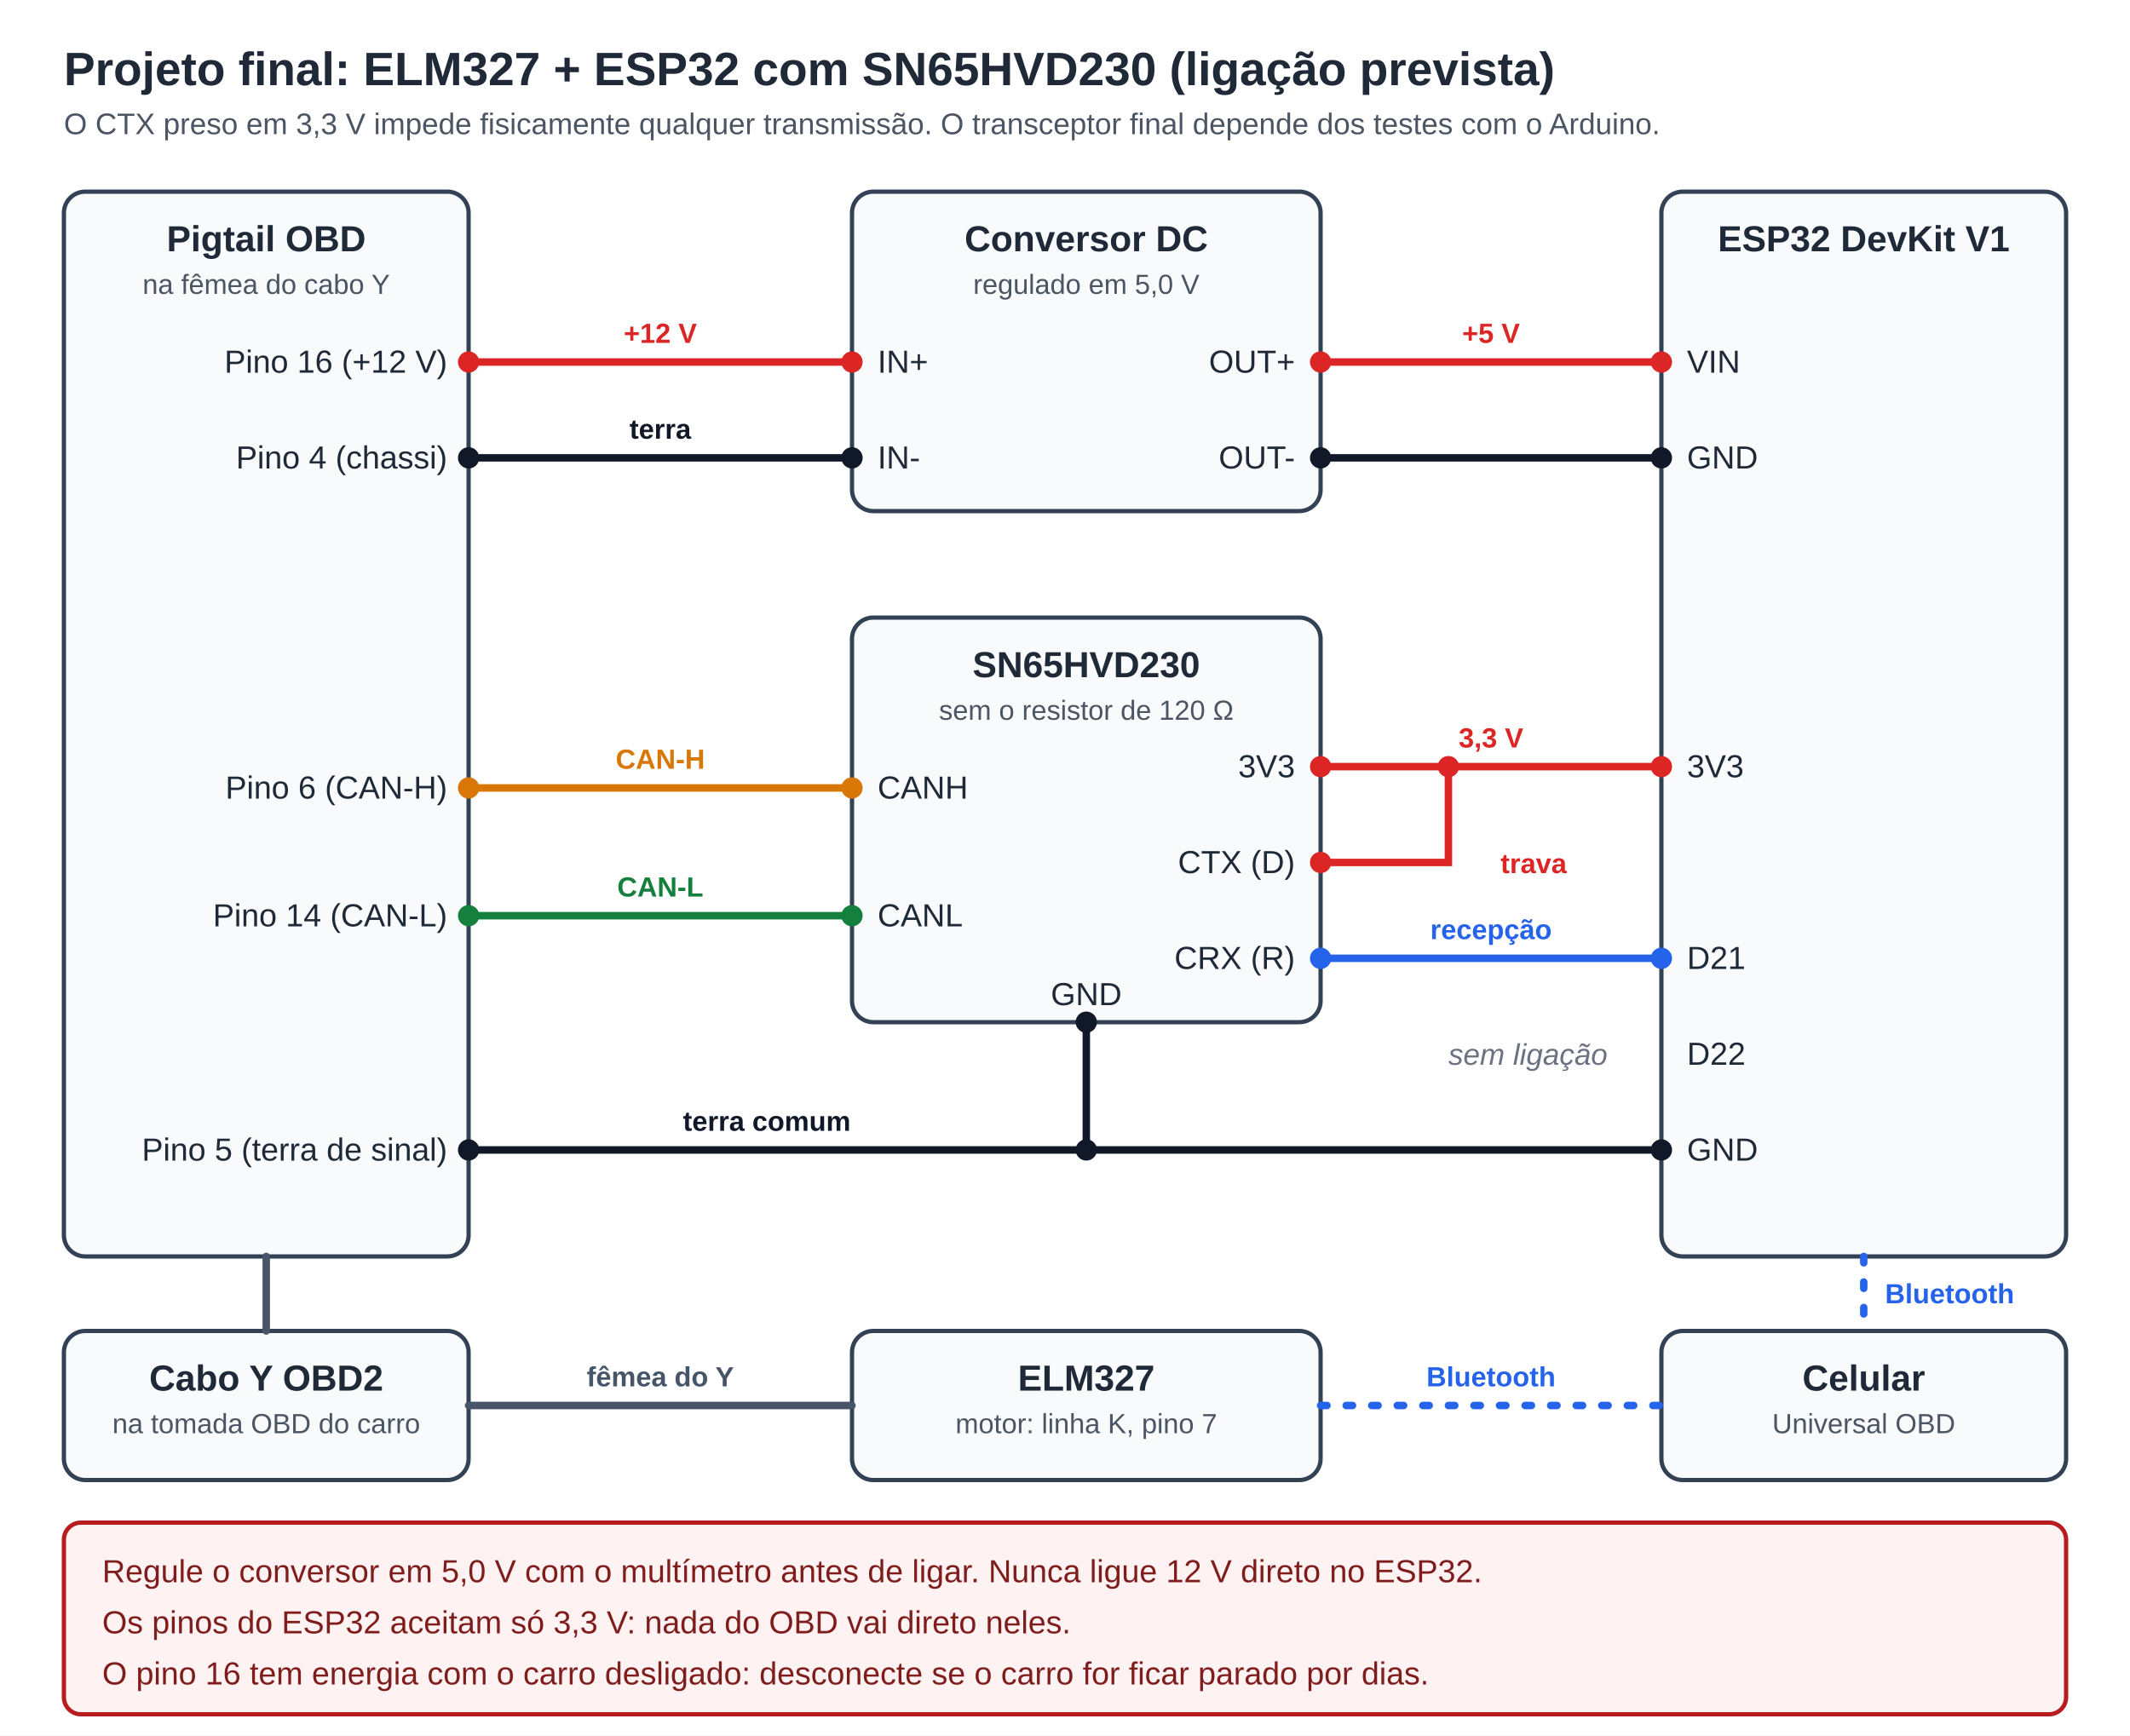
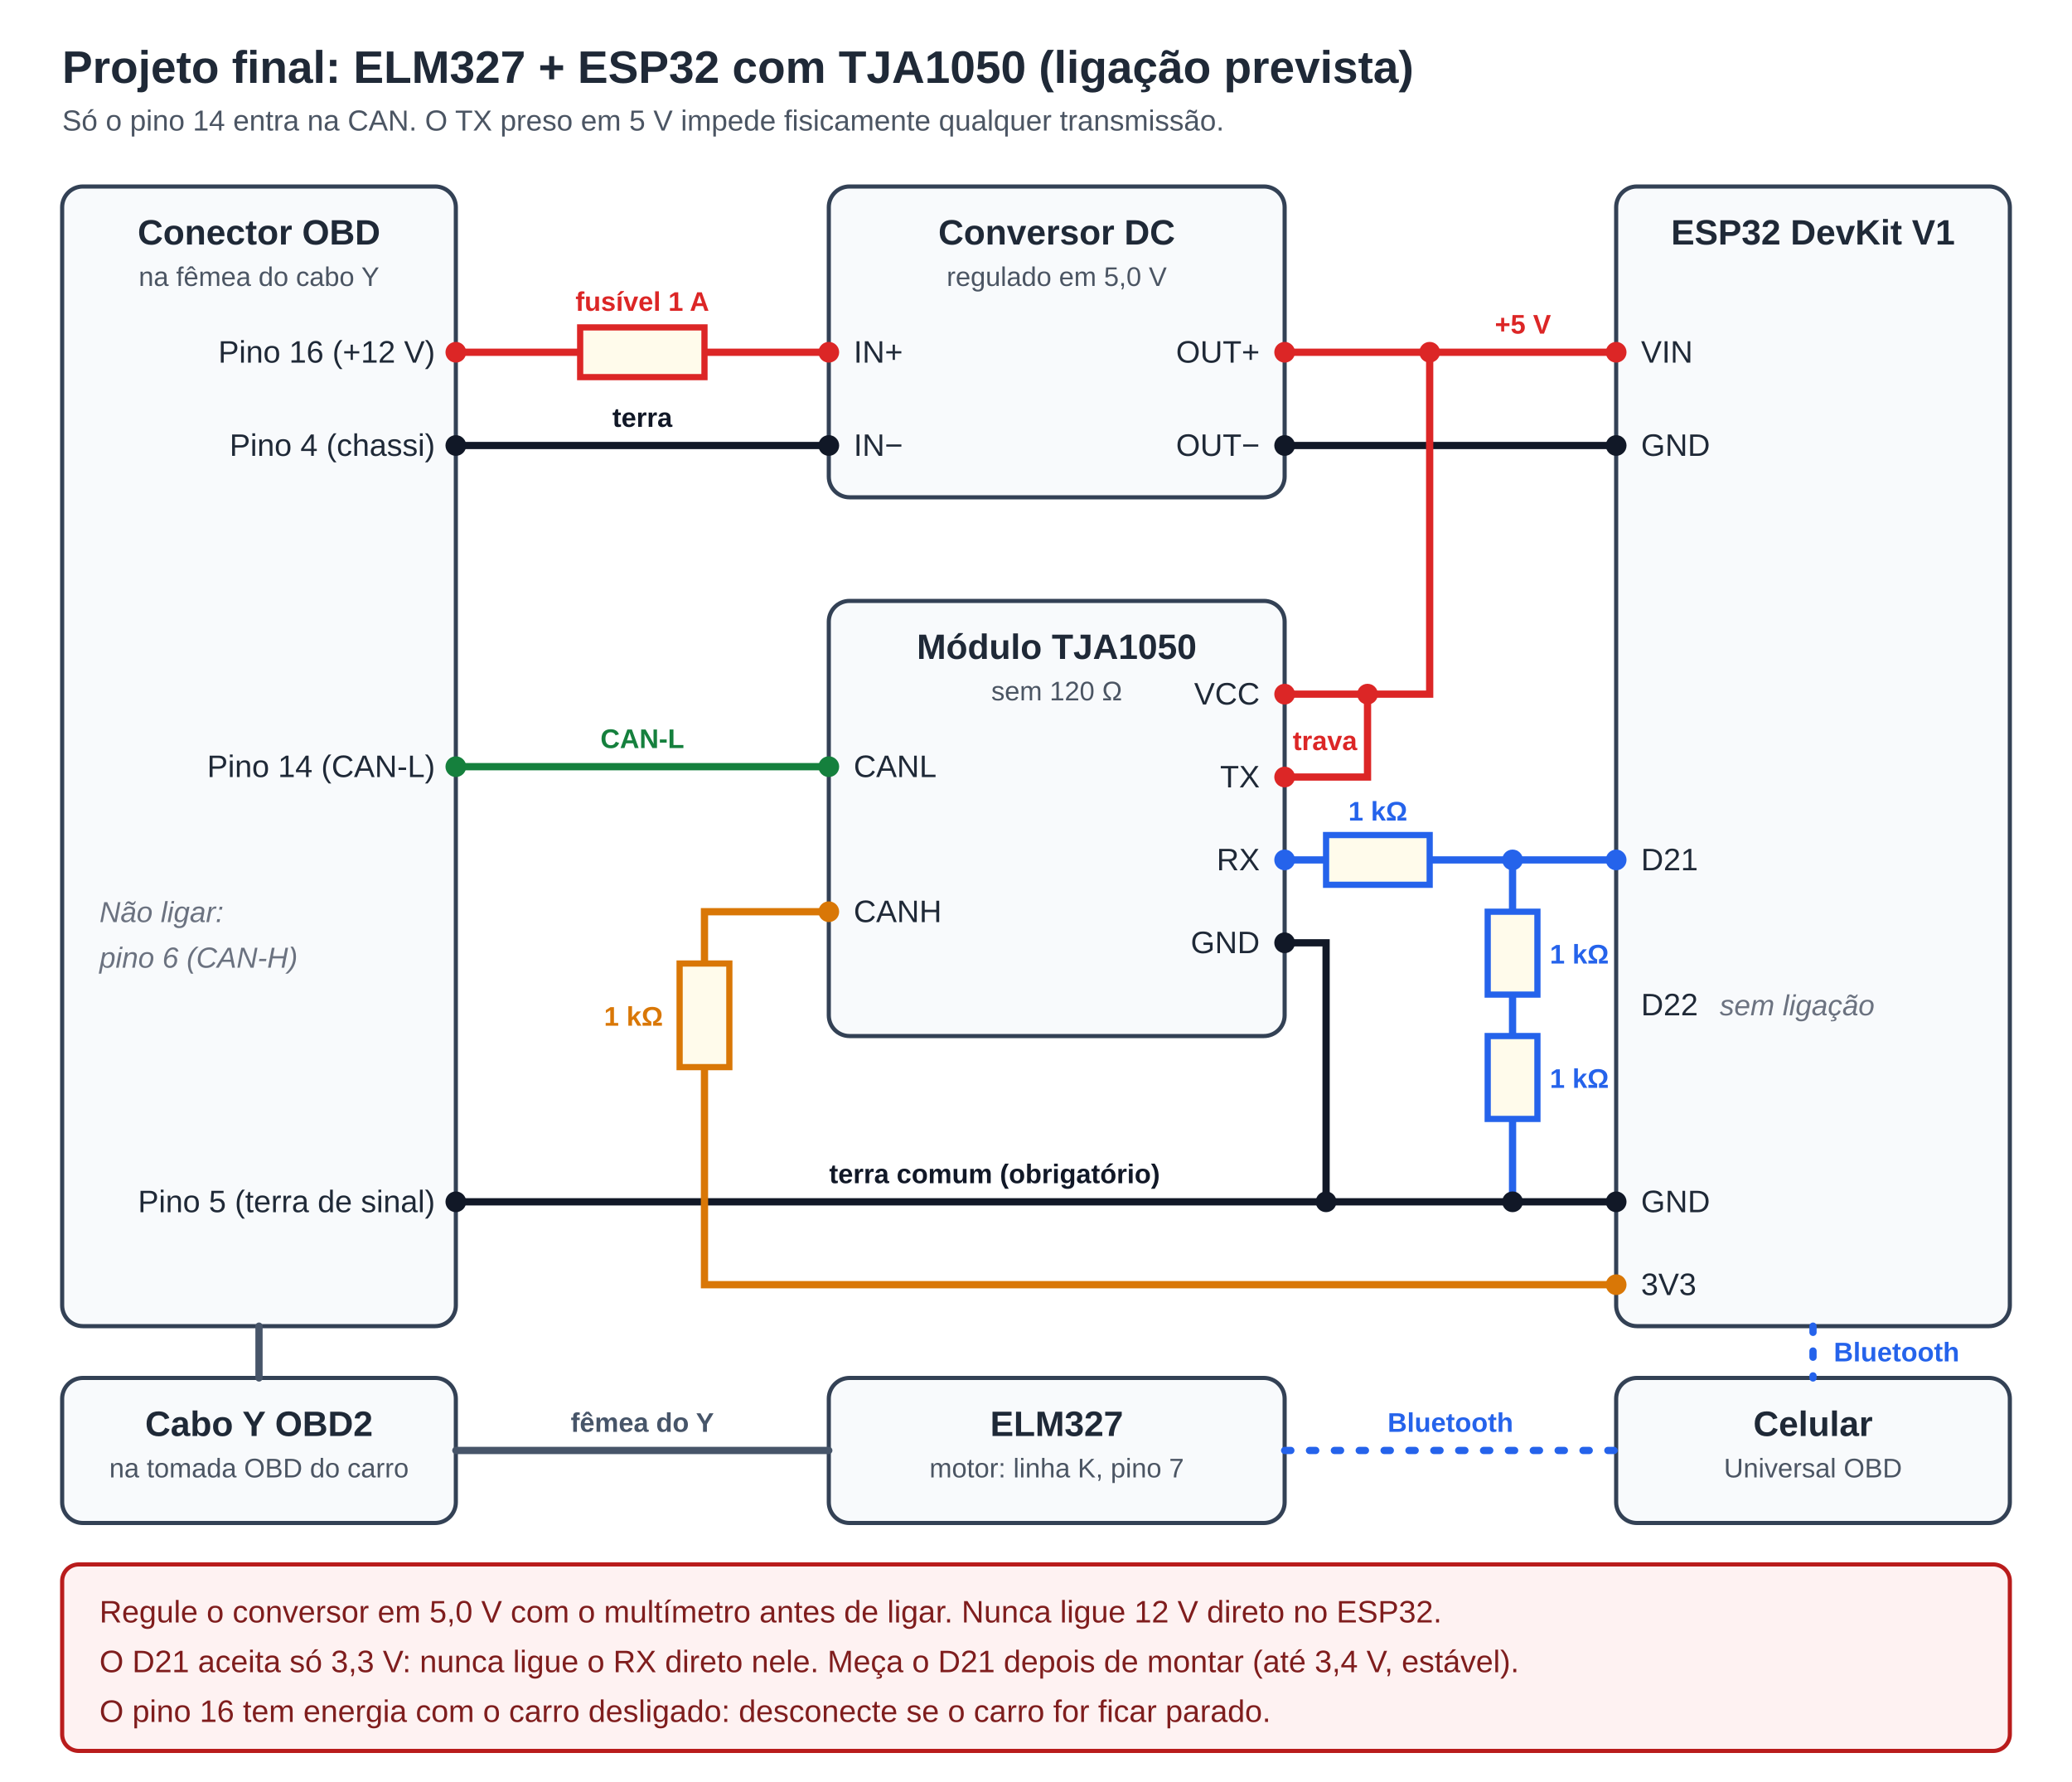
- <svg xmlns="http://www.w3.org/2000/svg" viewBox="0 0 1000 815" width="1000" height="815" role="img" aria-label="Cabo Y na tomada OBD: uma fêmea no ELM327 e outra no pigtail do ESP32; ambos falam com o celular por Bluetooth. Pinos 16 e 4 no conversor DC, que alimenta o VIN; pinos 6 e 14 no transceptor; CRX no D21; CTX fixo em 3,3 V; pino 5 no terra comum.">
+ <svg xmlns="http://www.w3.org/2000/svg" viewBox="0 0 1000 860" width="1000" height="860" role="img" aria-label="Cabo Y na tomada OBD: uma fêmea no ELM327 e outra no conector do ESP32; ambos falam com o celular por Bluetooth. Pino 16 passa por fusível até o conversor DC, que alimenta o VIN e o VCC do TJA1050. TX do módulo preso em 5 V. RX vai ao D21 por divisor de resistores. CANL no pino 14, CANH no 3V3 por 1 kΩ, pino 5 no terra comum e pino 6 sem ligação.">
  <style>
text{font-family:Arial,Helvetica,'DejaVu Sans',sans-serif;fill:#1f2937;font-size:15px}
.t{font-size:22px;font-weight:700}.s{font-size:14px;fill:#4b5563}
.b{fill:#f8fafc;stroke:#334155;stroke-width:2}.h{font-size:17px;font-weight:700;text-anchor:middle}
.st{font-size:13px;fill:#4b5563;text-anchor:middle}.e{text-anchor:end}.m{text-anchor:middle}
.w{fill:none;stroke-width:3.5;stroke-linecap:round}
.l{font-size:13px;text-anchor:middle;font-weight:700}
.warn{fill:#fef2f2;stroke:#b91c1c;stroke-width:2}.wt{font-size:15px;fill:#7f1d1d}
.off{font-size:14px;fill:#6b7280;font-style:italic}
</style>
-   <rect width="1000" height="815" fill="#ffffff" />
-   <text class="t" x="30" y="40">Projeto final: ELM327 + ESP32 com SN65HVD230 (ligação prevista)</text>
-   <text class="s" x="30" y="63">O CTX preso em 3,3 V impede fisicamente qualquer transmissão. O transceptor final depende dos testes com o Arduino.</text>
-   <rect class="b" x="30" y="90" width="190" height="500" rx="10" />
-   <text class="h" x="125.0" y="118">Pigtail OBD</text>
+   <rect width="1000" height="860" fill="#ffffff" />
+   <text class="t" x="30" y="40">Projeto final: ELM327 + ESP32 com TJA1050 (ligação prevista)</text>
+   <text class="s" x="30" y="63">Só o pino 14 entra na CAN. O TX preso em 5 V impede fisicamente qualquer transmissão.</text>
+   <rect class="b" x="30" y="90" width="190" height="550" rx="10" />
+   <text class="h" x="125.0" y="118">Conector OBD</text>
  <text class="st" x="125.0" y="138">na fêmea do cabo Y</text>
  <rect class="b" x="400" y="90" width="220" height="150" rx="10" />
  <text class="h" x="510.0" y="118">Conversor DC</text>
  <text class="st" x="510.0" y="138">regulado em 5,0 V</text>
-   <rect class="b" x="400" y="290" width="220" height="190" rx="10" />
-   <text class="h" x="510.0" y="318">SN65HVD230</text>
-   <text class="st" x="510.0" y="338">sem o resistor de 120 Ω</text>
-   <rect class="b" x="780" y="90" width="190" height="500" rx="10" />
+   <rect class="b" x="400" y="290" width="220" height="210" rx="10" />
+   <text class="h" x="510.0" y="318">Módulo TJA1050</text>
+   <text class="st" x="510.0" y="338">sem 120 Ω</text>
+   <rect class="b" x="780" y="90" width="190" height="550" rx="10" />
  <text class="h" x="875.0" y="118">ESP32 DevKit V1</text>
  <text class="e" x="210" y="175">Pino 16 (+12 V)</text>
  <text class="e" x="210" y="220">Pino 4 (chassi)</text>
-   <text class="e" x="210" y="375">Pino 6 (CAN-H)</text>
-   <text class="e" x="210" y="435">Pino 14 (CAN-L)</text>
-   <text class="e" x="210" y="545">Pino 5 (terra de sinal)</text>
+   <text class="e" x="210" y="375">Pino 14 (CAN-L)</text>
+   <text class="e" x="210" y="585">Pino 5 (terra de sinal)</text>
+   <text class="off" x="48" y="445">Não ligar:</text>
+   <text class="off" x="48" y="467">pino 6 (CAN-H)</text>
  <path class="w" stroke="#dc2626" d="M220 170H400" />
  <circle cx="220" cy="170" r="5" fill="#dc2626" />
  <circle cx="400" cy="170" r="5" fill="#dc2626" />
-   <text class="l" fill="#dc2626" style="fill:#dc2626" x="310.0" y="161">+12 V</text>
+   <rect x="280" y="158" width="60" height="24" fill="#fffbeb" stroke="#dc2626" stroke-width="3" />
+   <text class="l" x="310" y="150" style="fill:#dc2626;text-anchor:middle">fusível 1 A</text>
  <path class="w" stroke="#111827" d="M220 215H400" />
  <circle cx="220" cy="215" r="5" fill="#111827" />
  <circle cx="400" cy="215" r="5" fill="#111827" />
-   <text class="l" fill="#111827" style="fill:#111827" x="310.0" y="206">terra</text>
+   <text class="l" x="310" y="206" style="fill:#111827;text-anchor:middle">terra</text>
  <text x="412" y="175">IN+</text>
-   <text x="412" y="220">IN-</text>
+   <text x="412" y="220">IN−</text>
  <text class="e" x="608" y="175">OUT+</text>
-   <text class="e" x="608" y="220">OUT-</text>
+   <text class="e" x="608" y="220">OUT−</text>
  <path class="w" stroke="#dc2626" d="M620 170H780" />
  <circle cx="620" cy="170" r="5" fill="#dc2626" />
  <circle cx="780" cy="170" r="5" fill="#dc2626" />
-   <text class="l" fill="#dc2626" style="fill:#dc2626" x="700.0" y="161">+5 V</text>
+   <text class="l" x="735" y="161" style="fill:#dc2626;text-anchor:middle">+5 V</text>
  <path class="w" stroke="#111827" d="M620 215H780" />
  <circle cx="620" cy="215" r="5" fill="#111827" />
  <circle cx="780" cy="215" r="5" fill="#111827" />
  <text x="792" y="175">VIN</text>
  <text x="792" y="220">GND</text>
-   <path class="w" stroke="#d97706" d="M220 370H400" />
-   <circle cx="220" cy="370" r="5" fill="#d97706" />
-   <circle cx="400" cy="370" r="5" fill="#d97706" />
-   <text class="l" fill="#d97706" style="fill:#d97706" x="310.0" y="361">CAN-H</text>
-   <path class="w" stroke="#15803d" d="M220 430H400" />
-   <circle cx="220" cy="430" r="5" fill="#15803d" />
-   <circle cx="400" cy="430" r="5" fill="#15803d" />
-   <text class="l" fill="#15803d" style="fill:#15803d" x="310.0" y="421">CAN-L</text>
-   <text x="412" y="375">CANH</text>
-   <text x="412" y="435">CANL</text>
-   <text class="e" x="608" y="365">3V3</text>
-   <text class="e" x="608" y="410">CTX (D)</text>
-   <text class="e" x="608" y="455">CRX (R)</text>
-   <path class="w" stroke="#dc2626" d="M620 360H780" />
-   <circle cx="620" cy="360" r="5" fill="#dc2626" />
-   <circle cx="780" cy="360" r="5" fill="#dc2626" />
-   <text class="l" fill="#dc2626" style="fill:#dc2626" x="700.0" y="351">3,3 V</text>
-   <text x="792" y="365">3V3</text>
-   <path class="w" stroke="#dc2626" d="M620 405H680V360" />
-   <circle cx="620" cy="405" r="5" fill="#dc2626" />
-   <circle cx="680" cy="360" r="5" fill="#dc2626" />
-   <text class="l" style="fill:#dc2626" x="720" y="410">trava</text>
-   <path class="w" stroke="#2563eb" d="M620 450H780" />
-   <circle cx="620" cy="450" r="5" fill="#2563eb" />
-   <circle cx="780" cy="450" r="5" fill="#2563eb" />
-   <text class="l" fill="#2563eb" style="fill:#2563eb" x="700.0" y="441">recepção</text>
-   <text x="792" y="455">D21</text>
-   <text class="l" style="fill:#111827" x="360" y="531">terra comum</text>
-   <text x="792" y="500">D22</text>
-   <text class="off" x="680" y="500">sem ligação</text>
-   <path class="w" stroke="#111827" d="M220 540H780" />
-   <circle cx="220" cy="540" r="5" fill="#111827" />
-   <circle cx="780" cy="540" r="5" fill="#111827" />
-   <text x="792" y="545">GND</text>
-   <path class="w" stroke="#111827" d="M510 540V480" />
-   <circle cx="510" cy="540" r="5" fill="#111827" />
-   <circle cx="510" cy="480" r="5" fill="#111827" />
-   <text x="510" y="472" class="m">GND</text>
-   <rect class="b" x="30" y="625" width="190" height="70" rx="10" />
-   <text class="h" x="125.0" y="653">Cabo Y OBD2</text>
-   <text class="st" x="125.0" y="673">na tomada OBD do carro</text>
-   <rect class="b" x="400" y="625" width="220" height="70" rx="10" />
-   <text class="h" x="510.0" y="653">ELM327</text>
-   <text class="st" x="510.0" y="673">motor: linha K, pino 7</text>
-   <rect class="b" x="780" y="625" width="190" height="70" rx="10" />
-   <text class="h" x="875.0" y="653">Celular</text>
-   <text class="st" x="875.0" y="673">Universal OBD</text>
-   <path class="w" stroke="#475569" d="M125 625V590" />
-   <path class="w" stroke="#475569" d="M220 660H400" />
-   <text class="l" style="fill:#475569" x="310" y="651">fêmea do Y</text>
-   <path class="w" stroke="#2563eb" stroke-dasharray="3 9" d="M620 660H780" />
-   <text class="l" style="fill:#2563eb" x="700" y="651">Bluetooth</text>
-   <path class="w" stroke="#2563eb" stroke-dasharray="3 9" d="M875 590V625" />
-   <text class="l" style="fill:#2563eb;text-anchor:start" x="885" y="612">Bluetooth</text>
-   <rect class="warn" x="30" y="715" width="940" height="90" rx="8" />
-   <text class="wt" x="48" y="743">Regule o conversor em 5,0 V com o multímetro antes de ligar. Nunca ligue 12 V direto no ESP32.</text>
-   <text class="wt" x="48" y="767">Os pinos do ESP32 aceitam só 3,3 V: nada do OBD vai direto neles.</text>
-   <text class="wt" x="48" y="791">O pino 16 tem energia com o carro desligado: desconecte se o carro for ficar parado por dias.</text>
+   <path class="w" stroke="#dc2626" d="M690 170V335H620" />
+   <circle cx="690" cy="170" r="5" fill="#dc2626" />
+   <circle cx="620" cy="335" r="5" fill="#dc2626" />
+   <text class="e" x="608" y="340">VCC</text>
+   <path class="w" stroke="#dc2626" d="M620 375H660V335" />
+   <circle cx="620" cy="375" r="5" fill="#dc2626" />
+   <circle cx="660" cy="335" r="5" fill="#dc2626" />
+   <text class="e" x="608" y="380">TX</text>
+   <text class="l" x="655" y="362" style="fill:#dc2626;text-anchor:end">trava</text>
+   <text class="e" x="608" y="420">RX</text>
+   <path class="w" stroke="#2563eb" d="M620 415H640M690 415H780" />
+   <circle cx="620" cy="415" r="5" fill="#2563eb" />
+   <circle cx="780" cy="415" r="5" fill="#2563eb" />
+   <circle cx="730" cy="415" r="5" fill="#2563eb" />
+   <rect x="640" y="403" width="50" height="24" fill="#fffbeb" stroke="#2563eb" stroke-width="3" />
+   <text class="l" x="665" y="396" style="fill:#2563eb;text-anchor:middle">1 kΩ</text>
+   <text x="792" y="420">D21</text>
+   <path class="w" stroke="#2563eb" d="M730 415V440M730 480V500M730 540V580" />
+   <rect x="718" y="440" width="24" height="40" fill="#fffbeb" stroke="#2563eb" stroke-width="3" />
+   <rect x="718" y="500" width="24" height="40" fill="#fffbeb" stroke="#2563eb" stroke-width="3" />
+   <text class="l" x="748" y="465" style="fill:#2563eb;text-anchor:start">1 kΩ</text>
+   <text class="l" x="748" y="525" style="fill:#2563eb;text-anchor:start">1 kΩ</text>
+   <text class="e" x="608" y="460">GND</text>
+   <path class="w" stroke="#111827" d="M620 455H640V580" />
+   <circle cx="620" cy="455" r="5" fill="#111827" />
+   <circle cx="640" cy="580" r="5" fill="#111827" />
+   <path class="w" stroke="#111827" d="M220 580H780" />
+   <circle cx="220" cy="580" r="5" fill="#111827" />
+   <circle cx="780" cy="580" r="5" fill="#111827" />
+   <circle cx="730" cy="580" r="5" fill="#111827" />
+   <text class="l" x="480" y="571" style="fill:#111827;text-anchor:middle">terra comum (obrigatório)</text>
+   <text x="792" y="585">GND</text>
+   <path class="w" stroke="#15803d" d="M220 370H400" />
+   <circle cx="220" cy="370" r="5" fill="#15803d" />
+   <circle cx="400" cy="370" r="5" fill="#15803d" />
+   <text class="l" x="310" y="361" style="fill:#15803d;text-anchor:middle">CAN-L</text>
+   <text x="412" y="375">CANL</text>
+   <text x="412" y="445">CANH</text>
+   <path class="w" stroke="#d97706" d="M400 440H340V465M340 515V620H780" />
+   <circle cx="400" cy="440" r="5" fill="#d97706" />
+   <circle cx="780" cy="620" r="5" fill="#d97706" />
+   <rect x="328" y="465" width="24" height="50" fill="#fffbeb" stroke="#d97706" stroke-width="3" />
+   <text class="l" x="320" y="495" style="fill:#d97706;text-anchor:end">1 kΩ</text>
+   <text x="792" y="625">3V3</text>
+   <text x="792" y="490">D22</text>
+   <text class="off" x="830" y="490">sem ligação</text>
+   <rect class="b" x="30" y="665" width="190" height="70" rx="10" />
+   <text class="h" x="125.0" y="693">Cabo Y OBD2</text>
+   <text class="st" x="125.0" y="713">na tomada OBD do carro</text>
+   <rect class="b" x="400" y="665" width="220" height="70" rx="10" />
+   <text class="h" x="510.0" y="693">ELM327</text>
+   <text class="st" x="510.0" y="713">motor: linha K, pino 7</text>
+   <rect class="b" x="780" y="665" width="190" height="70" rx="10" />
+   <text class="h" x="875.0" y="693">Celular</text>
+   <text class="st" x="875.0" y="713">Universal OBD</text>
+   <path class="w" stroke="#475569" d="M125 665V640" />
+   <path class="w" stroke="#475569" d="M220 700H400" />
+   <text class="l" x="310" y="691" style="fill:#475569;text-anchor:middle">fêmea do Y</text>
+   <path class="w" stroke="#2563eb" stroke-dasharray="3 9" d="M620 700H780" />
+   <text class="l" x="700" y="691" style="fill:#2563eb;text-anchor:middle">Bluetooth</text>
+   <path class="w" stroke="#2563eb" stroke-dasharray="3 9" d="M875 640V665" />
+   <text class="l" x="885" y="657" style="fill:#2563eb;text-anchor:start">Bluetooth</text>
+   <rect class="warn" x="30" y="755" width="940" height="90" rx="8" />
+   <text class="wt" x="48" y="783">Regule o conversor em 5,0 V com o multímetro antes de ligar. Nunca ligue 12 V direto no ESP32.</text>
+   <text class="wt" x="48" y="807">O D21 aceita só 3,3 V: nunca ligue o RX direto nele. Meça o D21 depois de montar (até 3,4 V, estável).</text>
+   <text class="wt" x="48" y="831">O pino 16 tem energia com o carro desligado: desconecte se o carro for ficar parado.</text>
</svg>
